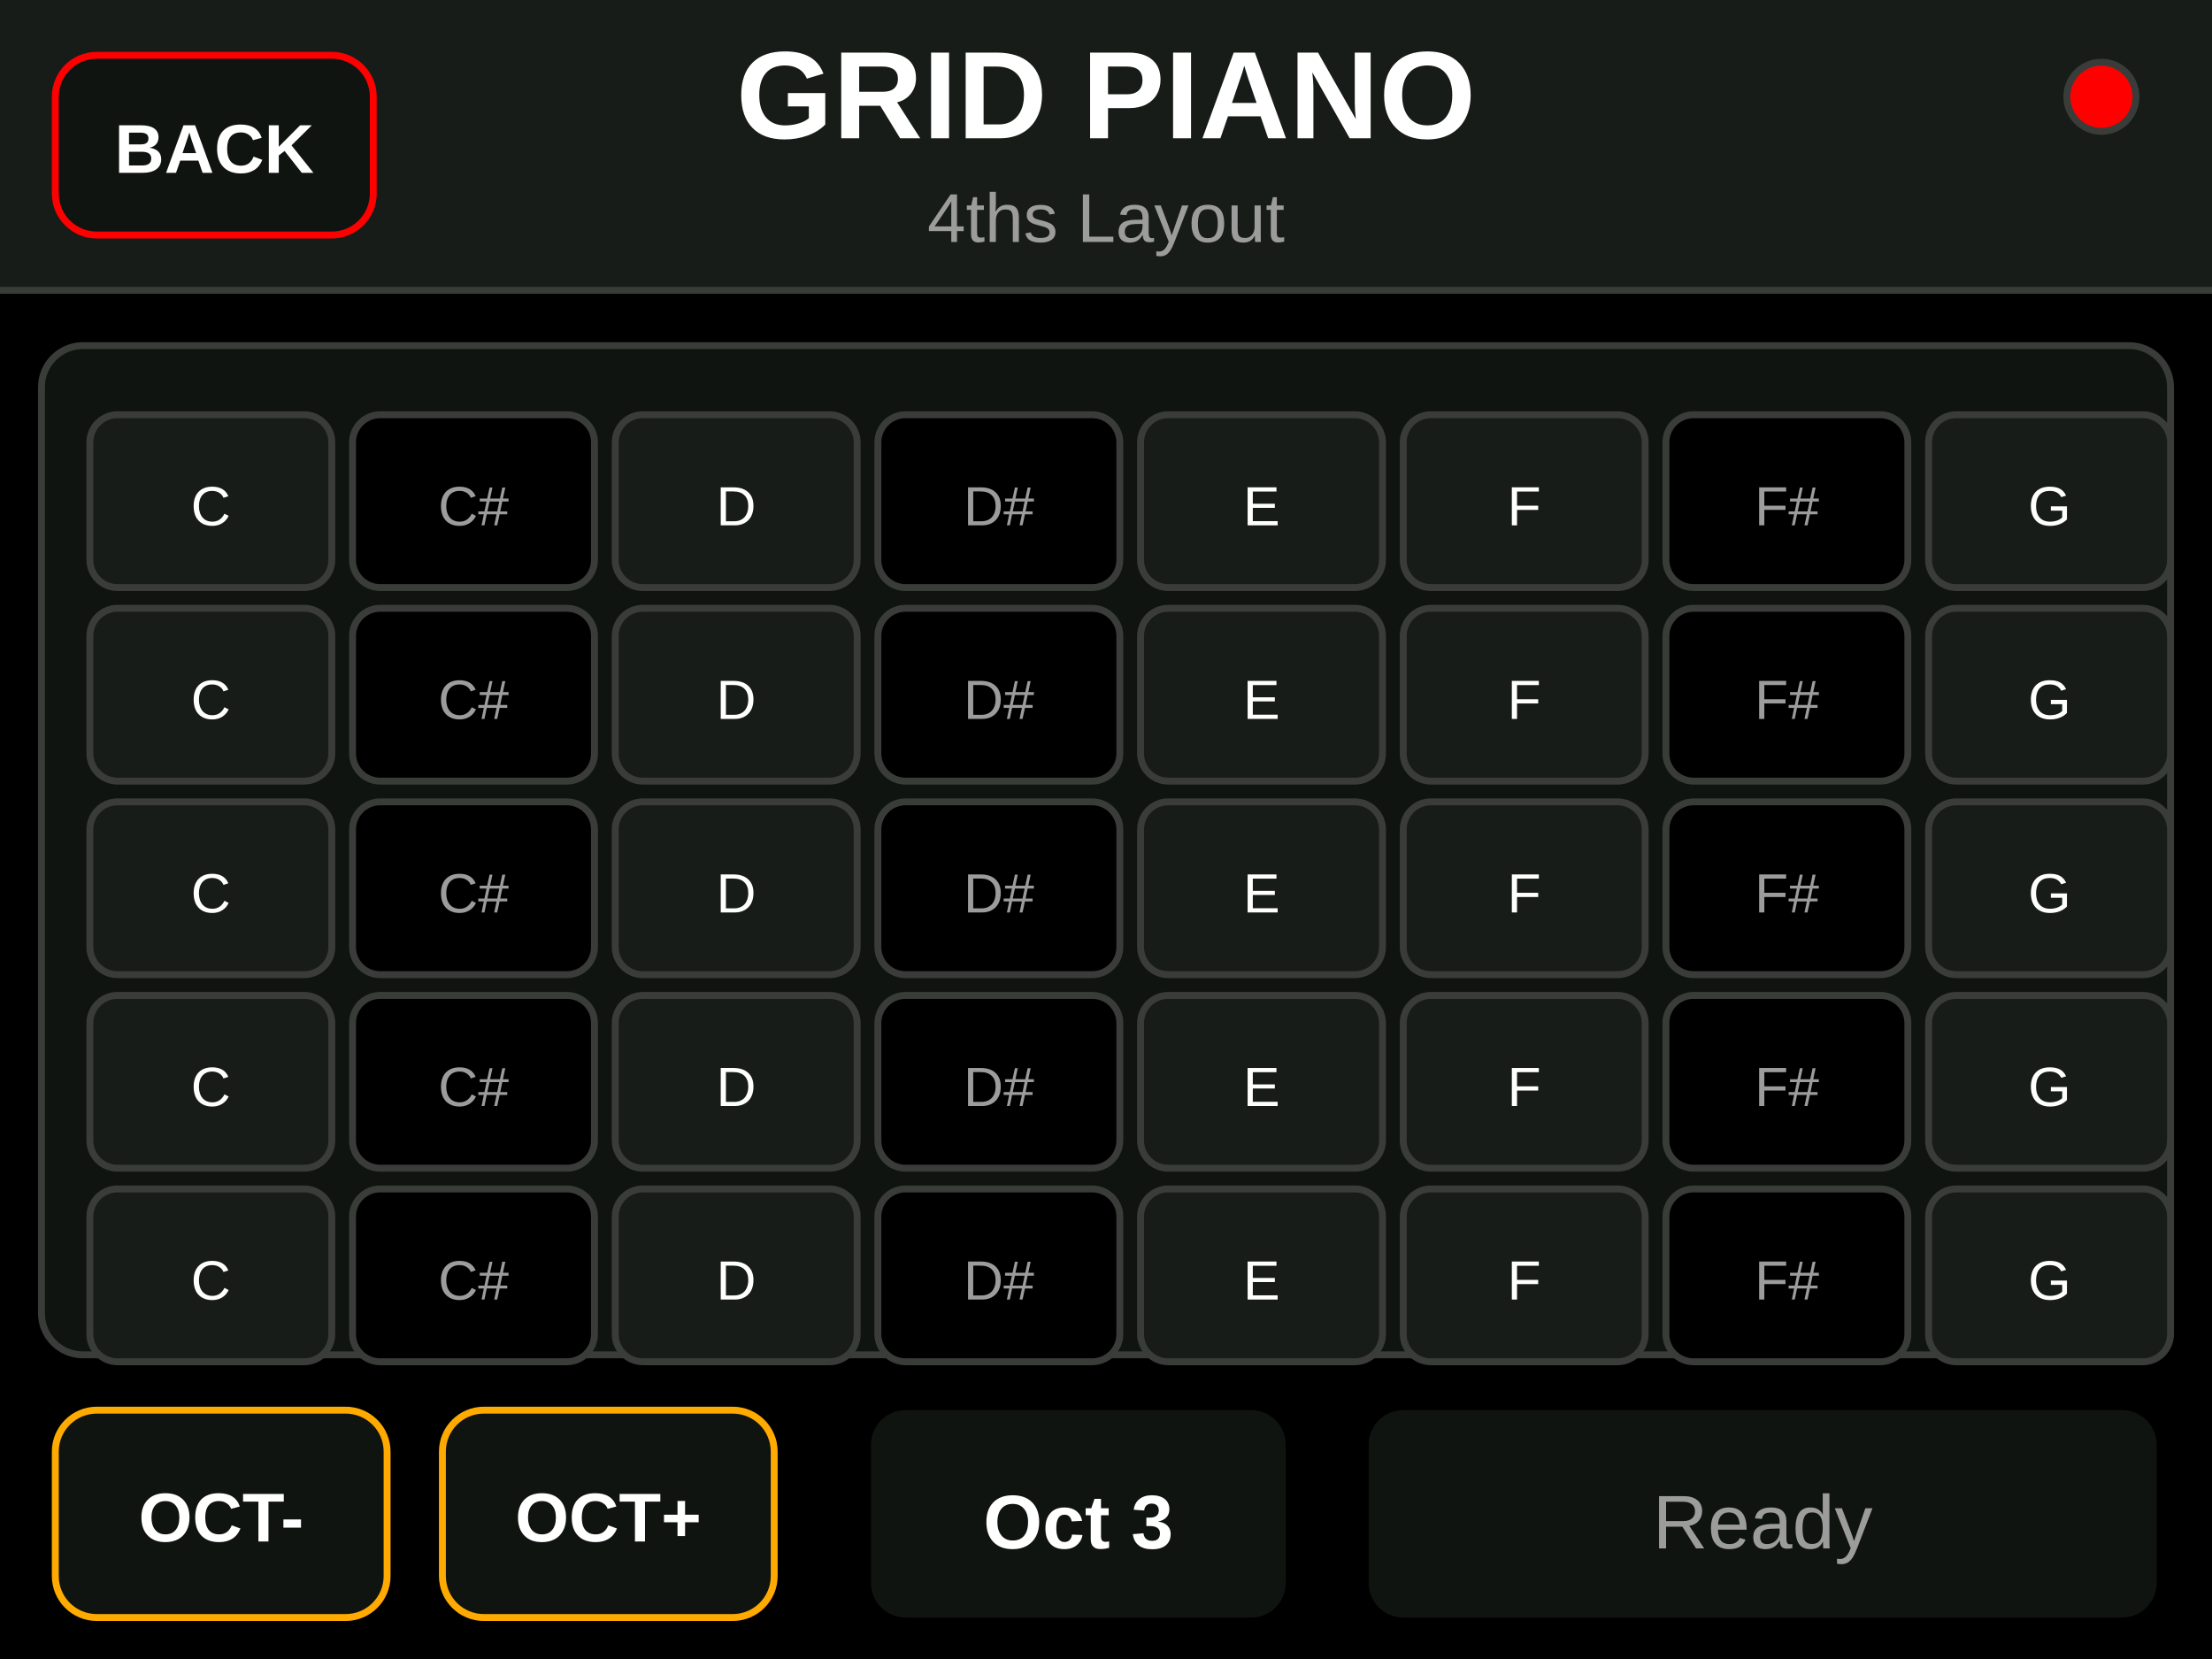
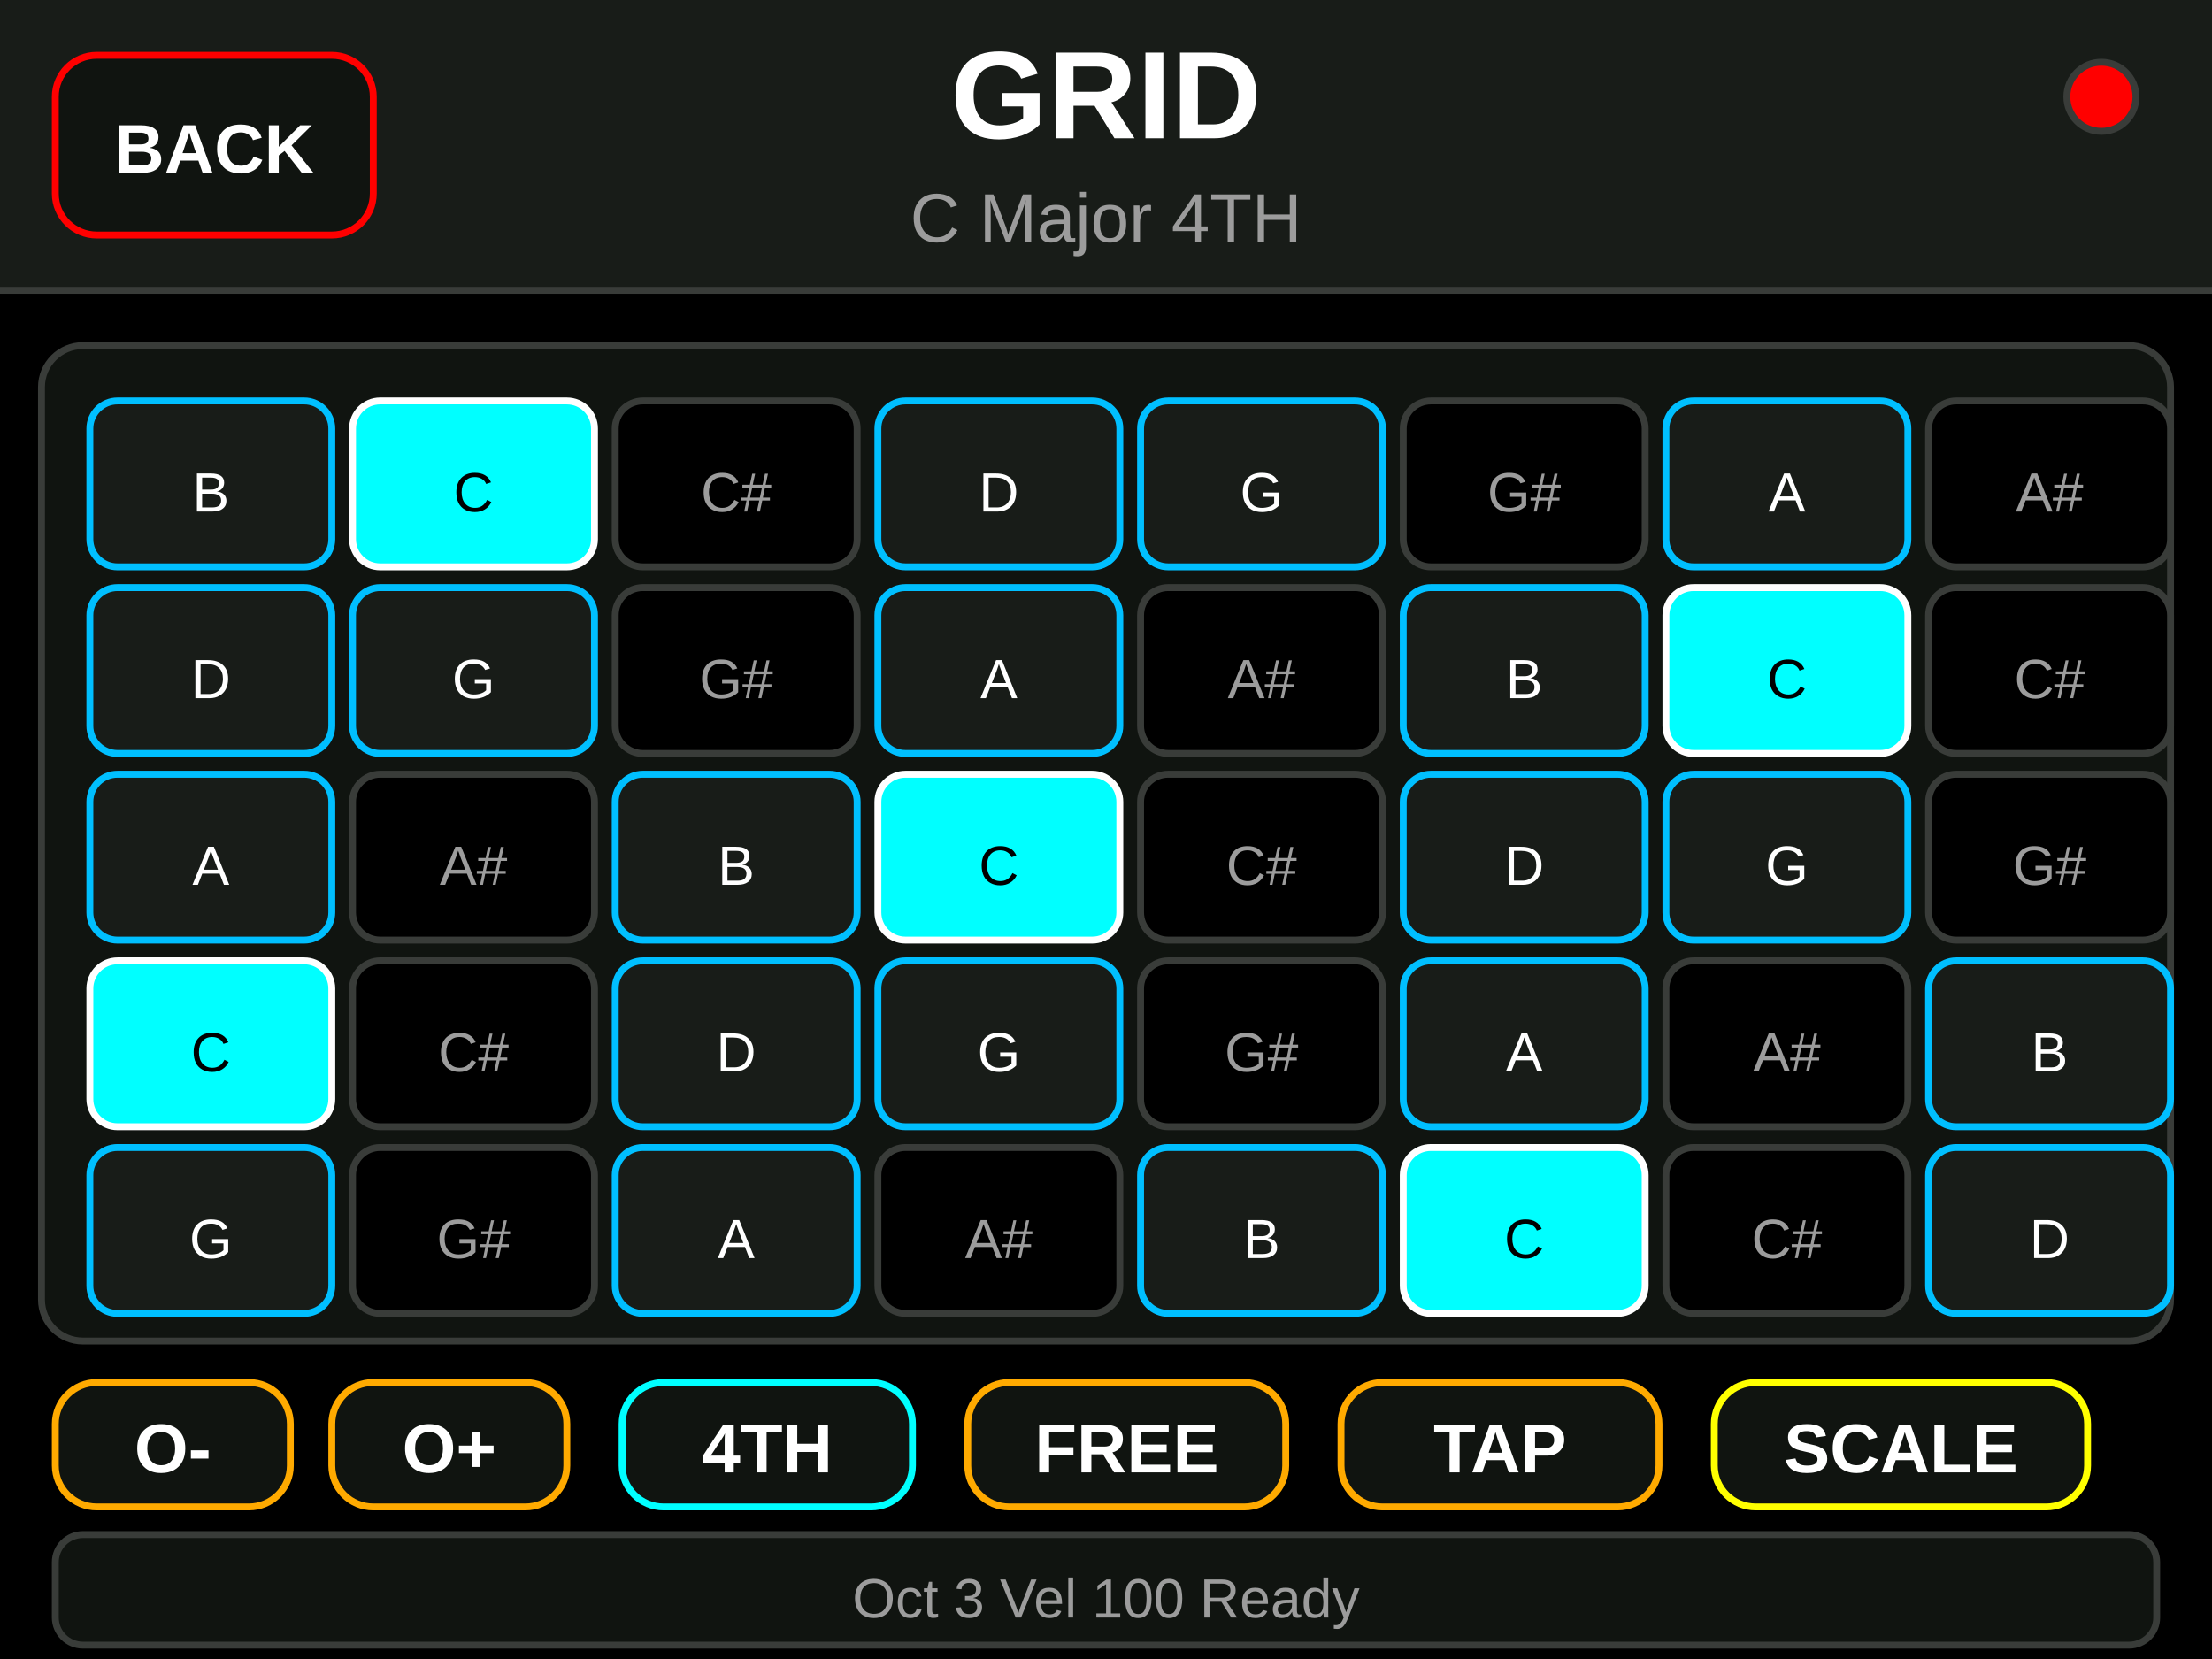
<svg xmlns="http://www.w3.org/2000/svg" width="320" height="240" viewBox="0 0 320 240">
  <rect width="320" height="240" fill="#000000" />
  <rect x="0" y="0" width="320" height="42" fill="#181c18" />
  <line x1="0" y1="42" x2="320" y2="42" stroke="#393c39" stroke-width="1" />
  <rect x="8" y="8" width="46" height="26" fill="#101410" rx="6" ry="6" stroke="#ff0000" stroke-width="1" />
  <text x="31" y="25" fill="#ffffff" font-family="Arial, Helvetica, sans-serif" font-size="10" font-weight="700" text-anchor="middle">BACK</text>
-   <text x="160" y="20" fill="#ffffff" font-family="Arial, Helvetica, sans-serif" font-size="18" font-weight="700" text-anchor="middle">GRID PIANO</text>
-   <text x="160" y="35" fill="#9c9c9c" font-family="Arial, Helvetica, sans-serif" font-size="10" font-weight="500" text-anchor="middle">4ths Layout</text>
+   <text x="160" y="20" fill="#ffffff" font-family="Arial, Helvetica, sans-serif" font-size="18" font-weight="700" text-anchor="middle">GRID</text>
+   <text x="160" y="35" fill="#9c9c9c" font-family="Arial, Helvetica, sans-serif" font-size="10" font-weight="500" text-anchor="middle">C Major  4TH</text>
  <circle cx="304" cy="14" r="5" fill="#ff0000" stroke="#393c39" stroke-width="1" />
-   <rect x="6" y="50" width="308" height="146" fill="#101410" rx="6" ry="6" stroke="#393c39" stroke-width="1" />
-   <rect x="13" y="60" width="35" height="25" fill="#181c18" rx="4" ry="4" stroke="#393c39" stroke-width="1" />
-   <text x="30.5" y="76" fill="#ffffff" font-family="Arial, Helvetica, sans-serif" font-size="8" font-weight="500" text-anchor="middle">C</text>
-   <rect x="51" y="60" width="35" height="25" fill="#000000" rx="4" ry="4" stroke="#393c39" stroke-width="1" />
-   <text x="68.5" y="76" fill="#9c9c9c" font-family="Arial, Helvetica, sans-serif" font-size="8" font-weight="500" text-anchor="middle">C#</text>
-   <rect x="89" y="60" width="35" height="25" fill="#181c18" rx="4" ry="4" stroke="#393c39" stroke-width="1" />
-   <text x="106.5" y="76" fill="#ffffff" font-family="Arial, Helvetica, sans-serif" font-size="8" font-weight="500" text-anchor="middle">D</text>
-   <rect x="127" y="60" width="35" height="25" fill="#000000" rx="4" ry="4" stroke="#393c39" stroke-width="1" />
-   <text x="144.5" y="76" fill="#9c9c9c" font-family="Arial, Helvetica, sans-serif" font-size="8" font-weight="500" text-anchor="middle">D#</text>
-   <rect x="165" y="60" width="35" height="25" fill="#181c18" rx="4" ry="4" stroke="#393c39" stroke-width="1" />
-   <text x="182.5" y="76" fill="#ffffff" font-family="Arial, Helvetica, sans-serif" font-size="8" font-weight="500" text-anchor="middle">E</text>
-   <rect x="203" y="60" width="35" height="25" fill="#181c18" rx="4" ry="4" stroke="#393c39" stroke-width="1" />
-   <text x="220.5" y="76" fill="#ffffff" font-family="Arial, Helvetica, sans-serif" font-size="8" font-weight="500" text-anchor="middle">F</text>
-   <rect x="241" y="60" width="35" height="25" fill="#000000" rx="4" ry="4" stroke="#393c39" stroke-width="1" />
-   <text x="258.5" y="76" fill="#9c9c9c" font-family="Arial, Helvetica, sans-serif" font-size="8" font-weight="500" text-anchor="middle">F#</text>
-   <rect x="279" y="60" width="35" height="25" fill="#181c18" rx="4" ry="4" stroke="#393c39" stroke-width="1" />
-   <text x="296.5" y="76" fill="#ffffff" font-family="Arial, Helvetica, sans-serif" font-size="8" font-weight="500" text-anchor="middle">G</text>
-   <rect x="13" y="88" width="35" height="25" fill="#181c18" rx="4" ry="4" stroke="#393c39" stroke-width="1" />
-   <text x="30.5" y="104" fill="#ffffff" font-family="Arial, Helvetica, sans-serif" font-size="8" font-weight="500" text-anchor="middle">C</text>
-   <rect x="51" y="88" width="35" height="25" fill="#000000" rx="4" ry="4" stroke="#393c39" stroke-width="1" />
-   <text x="68.5" y="104" fill="#9c9c9c" font-family="Arial, Helvetica, sans-serif" font-size="8" font-weight="500" text-anchor="middle">C#</text>
-   <rect x="89" y="88" width="35" height="25" fill="#181c18" rx="4" ry="4" stroke="#393c39" stroke-width="1" />
-   <text x="106.5" y="104" fill="#ffffff" font-family="Arial, Helvetica, sans-serif" font-size="8" font-weight="500" text-anchor="middle">D</text>
-   <rect x="127" y="88" width="35" height="25" fill="#000000" rx="4" ry="4" stroke="#393c39" stroke-width="1" />
-   <text x="144.5" y="104" fill="#9c9c9c" font-family="Arial, Helvetica, sans-serif" font-size="8" font-weight="500" text-anchor="middle">D#</text>
-   <rect x="165" y="88" width="35" height="25" fill="#181c18" rx="4" ry="4" stroke="#393c39" stroke-width="1" />
-   <text x="182.5" y="104" fill="#ffffff" font-family="Arial, Helvetica, sans-serif" font-size="8" font-weight="500" text-anchor="middle">E</text>
-   <rect x="203" y="88" width="35" height="25" fill="#181c18" rx="4" ry="4" stroke="#393c39" stroke-width="1" />
-   <text x="220.5" y="104" fill="#ffffff" font-family="Arial, Helvetica, sans-serif" font-size="8" font-weight="500" text-anchor="middle">F</text>
-   <rect x="241" y="88" width="35" height="25" fill="#000000" rx="4" ry="4" stroke="#393c39" stroke-width="1" />
-   <text x="258.5" y="104" fill="#9c9c9c" font-family="Arial, Helvetica, sans-serif" font-size="8" font-weight="500" text-anchor="middle">F#</text>
-   <rect x="279" y="88" width="35" height="25" fill="#181c18" rx="4" ry="4" stroke="#393c39" stroke-width="1" />
-   <text x="296.5" y="104" fill="#ffffff" font-family="Arial, Helvetica, sans-serif" font-size="8" font-weight="500" text-anchor="middle">G</text>
-   <rect x="13" y="116" width="35" height="25" fill="#181c18" rx="4" ry="4" stroke="#393c39" stroke-width="1" />
-   <text x="30.5" y="132" fill="#ffffff" font-family="Arial, Helvetica, sans-serif" font-size="8" font-weight="500" text-anchor="middle">C</text>
-   <rect x="51" y="116" width="35" height="25" fill="#000000" rx="4" ry="4" stroke="#393c39" stroke-width="1" />
-   <text x="68.5" y="132" fill="#9c9c9c" font-family="Arial, Helvetica, sans-serif" font-size="8" font-weight="500" text-anchor="middle">C#</text>
-   <rect x="89" y="116" width="35" height="25" fill="#181c18" rx="4" ry="4" stroke="#393c39" stroke-width="1" />
-   <text x="106.5" y="132" fill="#ffffff" font-family="Arial, Helvetica, sans-serif" font-size="8" font-weight="500" text-anchor="middle">D</text>
-   <rect x="127" y="116" width="35" height="25" fill="#000000" rx="4" ry="4" stroke="#393c39" stroke-width="1" />
-   <text x="144.5" y="132" fill="#9c9c9c" font-family="Arial, Helvetica, sans-serif" font-size="8" font-weight="500" text-anchor="middle">D#</text>
-   <rect x="165" y="116" width="35" height="25" fill="#181c18" rx="4" ry="4" stroke="#393c39" stroke-width="1" />
-   <text x="182.5" y="132" fill="#ffffff" font-family="Arial, Helvetica, sans-serif" font-size="8" font-weight="500" text-anchor="middle">E</text>
-   <rect x="203" y="116" width="35" height="25" fill="#181c18" rx="4" ry="4" stroke="#393c39" stroke-width="1" />
-   <text x="220.5" y="132" fill="#ffffff" font-family="Arial, Helvetica, sans-serif" font-size="8" font-weight="500" text-anchor="middle">F</text>
-   <rect x="241" y="116" width="35" height="25" fill="#000000" rx="4" ry="4" stroke="#393c39" stroke-width="1" />
-   <text x="258.5" y="132" fill="#9c9c9c" font-family="Arial, Helvetica, sans-serif" font-size="8" font-weight="500" text-anchor="middle">F#</text>
-   <rect x="279" y="116" width="35" height="25" fill="#181c18" rx="4" ry="4" stroke="#393c39" stroke-width="1" />
-   <text x="296.5" y="132" fill="#ffffff" font-family="Arial, Helvetica, sans-serif" font-size="8" font-weight="500" text-anchor="middle">G</text>
-   <rect x="13" y="144" width="35" height="25" fill="#181c18" rx="4" ry="4" stroke="#393c39" stroke-width="1" />
-   <text x="30.5" y="160" fill="#ffffff" font-family="Arial, Helvetica, sans-serif" font-size="8" font-weight="500" text-anchor="middle">C</text>
-   <rect x="51" y="144" width="35" height="25" fill="#000000" rx="4" ry="4" stroke="#393c39" stroke-width="1" />
-   <text x="68.5" y="160" fill="#9c9c9c" font-family="Arial, Helvetica, sans-serif" font-size="8" font-weight="500" text-anchor="middle">C#</text>
-   <rect x="89" y="144" width="35" height="25" fill="#181c18" rx="4" ry="4" stroke="#393c39" stroke-width="1" />
-   <text x="106.5" y="160" fill="#ffffff" font-family="Arial, Helvetica, sans-serif" font-size="8" font-weight="500" text-anchor="middle">D</text>
-   <rect x="127" y="144" width="35" height="25" fill="#000000" rx="4" ry="4" stroke="#393c39" stroke-width="1" />
-   <text x="144.5" y="160" fill="#9c9c9c" font-family="Arial, Helvetica, sans-serif" font-size="8" font-weight="500" text-anchor="middle">D#</text>
-   <rect x="165" y="144" width="35" height="25" fill="#181c18" rx="4" ry="4" stroke="#393c39" stroke-width="1" />
-   <text x="182.5" y="160" fill="#ffffff" font-family="Arial, Helvetica, sans-serif" font-size="8" font-weight="500" text-anchor="middle">E</text>
-   <rect x="203" y="144" width="35" height="25" fill="#181c18" rx="4" ry="4" stroke="#393c39" stroke-width="1" />
-   <text x="220.5" y="160" fill="#ffffff" font-family="Arial, Helvetica, sans-serif" font-size="8" font-weight="500" text-anchor="middle">F</text>
-   <rect x="241" y="144" width="35" height="25" fill="#000000" rx="4" ry="4" stroke="#393c39" stroke-width="1" />
-   <text x="258.5" y="160" fill="#9c9c9c" font-family="Arial, Helvetica, sans-serif" font-size="8" font-weight="500" text-anchor="middle">F#</text>
-   <rect x="279" y="144" width="35" height="25" fill="#181c18" rx="4" ry="4" stroke="#393c39" stroke-width="1" />
-   <text x="296.5" y="160" fill="#ffffff" font-family="Arial, Helvetica, sans-serif" font-size="8" font-weight="500" text-anchor="middle">G</text>
-   <rect x="13" y="172" width="35" height="25" fill="#181c18" rx="4" ry="4" stroke="#393c39" stroke-width="1" />
-   <text x="30.5" y="188" fill="#ffffff" font-family="Arial, Helvetica, sans-serif" font-size="8" font-weight="500" text-anchor="middle">C</text>
-   <rect x="51" y="172" width="35" height="25" fill="#000000" rx="4" ry="4" stroke="#393c39" stroke-width="1" />
-   <text x="68.5" y="188" fill="#9c9c9c" font-family="Arial, Helvetica, sans-serif" font-size="8" font-weight="500" text-anchor="middle">C#</text>
-   <rect x="89" y="172" width="35" height="25" fill="#181c18" rx="4" ry="4" stroke="#393c39" stroke-width="1" />
-   <text x="106.5" y="188" fill="#ffffff" font-family="Arial, Helvetica, sans-serif" font-size="8" font-weight="500" text-anchor="middle">D</text>
-   <rect x="127" y="172" width="35" height="25" fill="#000000" rx="4" ry="4" stroke="#393c39" stroke-width="1" />
-   <text x="144.5" y="188" fill="#9c9c9c" font-family="Arial, Helvetica, sans-serif" font-size="8" font-weight="500" text-anchor="middle">D#</text>
-   <rect x="165" y="172" width="35" height="25" fill="#181c18" rx="4" ry="4" stroke="#393c39" stroke-width="1" />
-   <text x="182.5" y="188" fill="#ffffff" font-family="Arial, Helvetica, sans-serif" font-size="8" font-weight="500" text-anchor="middle">E</text>
-   <rect x="203" y="172" width="35" height="25" fill="#181c18" rx="4" ry="4" stroke="#393c39" stroke-width="1" />
-   <text x="220.5" y="188" fill="#ffffff" font-family="Arial, Helvetica, sans-serif" font-size="8" font-weight="500" text-anchor="middle">F</text>
-   <rect x="241" y="172" width="35" height="25" fill="#000000" rx="4" ry="4" stroke="#393c39" stroke-width="1" />
-   <text x="258.5" y="188" fill="#9c9c9c" font-family="Arial, Helvetica, sans-serif" font-size="8" font-weight="500" text-anchor="middle">F#</text>
-   <rect x="279" y="172" width="35" height="25" fill="#181c18" rx="4" ry="4" stroke="#393c39" stroke-width="1" />
-   <text x="296.5" y="188" fill="#ffffff" font-family="Arial, Helvetica, sans-serif" font-size="8" font-weight="500" text-anchor="middle">G</text>
-   <rect x="9" y="206" width="48" height="30" fill="#000000" rx="6" ry="6" />
-   <rect x="8" y="204" width="48" height="30" fill="#101410" rx="6" ry="6" stroke="#ffaa00" stroke-width="1" />
-   <text x="32.0" y="223.0" fill="#ffffff" font-family="Arial, Helvetica, sans-serif" font-size="10" font-weight="700" text-anchor="middle">OCT-</text>
-   <rect x="65" y="206" width="48" height="30" fill="#000000" rx="6" ry="6" />
-   <rect x="64" y="204" width="48" height="30" fill="#101410" rx="6" ry="6" stroke="#ffaa00" stroke-width="1" />
-   <text x="88.0" y="223.0" fill="#ffffff" font-family="Arial, Helvetica, sans-serif" font-size="10" font-weight="700" text-anchor="middle">OCT+</text>
-   <rect x="126" y="204" width="60" height="30" fill="#101410" rx="5" ry="5" />
-   <text x="156" y="224" fill="#ffffff" font-family="Arial, Helvetica, sans-serif" font-size="11" font-weight="700" text-anchor="middle">Oct 3</text>
-   <rect x="198" y="204" width="114" height="30" fill="#101410" rx="5" ry="5" />
-   <text x="255" y="224" fill="#9c9c9c" font-family="Arial, Helvetica, sans-serif" font-size="11" font-weight="500" text-anchor="middle">Ready</text>
+   <rect x="6" y="50" width="308" height="144" fill="#101410" rx="6" ry="6" stroke="#393c39" stroke-width="1" />
+   <rect x="13" y="58" width="35" height="24" fill="#181c18" rx="4" ry="4" stroke="#00bfff" stroke-width="1" />
+   <text x="30.5" y="74" fill="#ffffff" font-family="Arial, Helvetica, sans-serif" font-size="8" font-weight="500" text-anchor="middle">B</text>
+   <rect x="51" y="58" width="35" height="24" fill="#00ffff" rx="4" ry="4" stroke="#ffffff" stroke-width="1" />
+   <text x="68.5" y="74" fill="#000000" font-family="Arial, Helvetica, sans-serif" font-size="8" font-weight="500" text-anchor="middle">C</text>
+   <rect x="89" y="58" width="35" height="24" fill="#000000" rx="4" ry="4" stroke="#393c39" stroke-width="1" />
+   <text x="106.5" y="74" fill="#9c9c9c" font-family="Arial, Helvetica, sans-serif" font-size="8" font-weight="500" text-anchor="middle">C#</text>
+   <rect x="127" y="58" width="35" height="24" fill="#181c18" rx="4" ry="4" stroke="#00bfff" stroke-width="1" />
+   <text x="144.5" y="74" fill="#ffffff" font-family="Arial, Helvetica, sans-serif" font-size="8" font-weight="500" text-anchor="middle">D</text>
+   <rect x="165" y="58" width="35" height="24" fill="#181c18" rx="4" ry="4" stroke="#00bfff" stroke-width="1" />
+   <text x="182.5" y="74" fill="#ffffff" font-family="Arial, Helvetica, sans-serif" font-size="8" font-weight="500" text-anchor="middle">G</text>
+   <rect x="203" y="58" width="35" height="24" fill="#000000" rx="4" ry="4" stroke="#393c39" stroke-width="1" />
+   <text x="220.5" y="74" fill="#9c9c9c" font-family="Arial, Helvetica, sans-serif" font-size="8" font-weight="500" text-anchor="middle">G#</text>
+   <rect x="241" y="58" width="35" height="24" fill="#181c18" rx="4" ry="4" stroke="#00bfff" stroke-width="1" />
+   <text x="258.5" y="74" fill="#ffffff" font-family="Arial, Helvetica, sans-serif" font-size="8" font-weight="500" text-anchor="middle">A</text>
+   <rect x="279" y="58" width="35" height="24" fill="#000000" rx="4" ry="4" stroke="#393c39" stroke-width="1" />
+   <text x="296.5" y="74" fill="#9c9c9c" font-family="Arial, Helvetica, sans-serif" font-size="8" font-weight="500" text-anchor="middle">A#</text>
+   <rect x="13" y="85" width="35" height="24" fill="#181c18" rx="4" ry="4" stroke="#00bfff" stroke-width="1" />
+   <text x="30.5" y="101" fill="#ffffff" font-family="Arial, Helvetica, sans-serif" font-size="8" font-weight="500" text-anchor="middle">D</text>
+   <rect x="51" y="85" width="35" height="24" fill="#181c18" rx="4" ry="4" stroke="#00bfff" stroke-width="1" />
+   <text x="68.5" y="101" fill="#ffffff" font-family="Arial, Helvetica, sans-serif" font-size="8" font-weight="500" text-anchor="middle">G</text>
+   <rect x="89" y="85" width="35" height="24" fill="#000000" rx="4" ry="4" stroke="#393c39" stroke-width="1" />
+   <text x="106.5" y="101" fill="#9c9c9c" font-family="Arial, Helvetica, sans-serif" font-size="8" font-weight="500" text-anchor="middle">G#</text>
+   <rect x="127" y="85" width="35" height="24" fill="#181c18" rx="4" ry="4" stroke="#00bfff" stroke-width="1" />
+   <text x="144.5" y="101" fill="#ffffff" font-family="Arial, Helvetica, sans-serif" font-size="8" font-weight="500" text-anchor="middle">A</text>
+   <rect x="165" y="85" width="35" height="24" fill="#000000" rx="4" ry="4" stroke="#393c39" stroke-width="1" />
+   <text x="182.5" y="101" fill="#9c9c9c" font-family="Arial, Helvetica, sans-serif" font-size="8" font-weight="500" text-anchor="middle">A#</text>
+   <rect x="203" y="85" width="35" height="24" fill="#181c18" rx="4" ry="4" stroke="#00bfff" stroke-width="1" />
+   <text x="220.5" y="101" fill="#ffffff" font-family="Arial, Helvetica, sans-serif" font-size="8" font-weight="500" text-anchor="middle">B</text>
+   <rect x="241" y="85" width="35" height="24" fill="#00ffff" rx="4" ry="4" stroke="#ffffff" stroke-width="1" />
+   <text x="258.5" y="101" fill="#000000" font-family="Arial, Helvetica, sans-serif" font-size="8" font-weight="500" text-anchor="middle">C</text>
+   <rect x="279" y="85" width="35" height="24" fill="#000000" rx="4" ry="4" stroke="#393c39" stroke-width="1" />
+   <text x="296.5" y="101" fill="#9c9c9c" font-family="Arial, Helvetica, sans-serif" font-size="8" font-weight="500" text-anchor="middle">C#</text>
+   <rect x="13" y="112" width="35" height="24" fill="#181c18" rx="4" ry="4" stroke="#00bfff" stroke-width="1" />
+   <text x="30.5" y="128" fill="#ffffff" font-family="Arial, Helvetica, sans-serif" font-size="8" font-weight="500" text-anchor="middle">A</text>
+   <rect x="51" y="112" width="35" height="24" fill="#000000" rx="4" ry="4" stroke="#393c39" stroke-width="1" />
+   <text x="68.5" y="128" fill="#9c9c9c" font-family="Arial, Helvetica, sans-serif" font-size="8" font-weight="500" text-anchor="middle">A#</text>
+   <rect x="89" y="112" width="35" height="24" fill="#181c18" rx="4" ry="4" stroke="#00bfff" stroke-width="1" />
+   <text x="106.5" y="128" fill="#ffffff" font-family="Arial, Helvetica, sans-serif" font-size="8" font-weight="500" text-anchor="middle">B</text>
+   <rect x="127" y="112" width="35" height="24" fill="#00ffff" rx="4" ry="4" stroke="#ffffff" stroke-width="1" />
+   <text x="144.5" y="128" fill="#000000" font-family="Arial, Helvetica, sans-serif" font-size="8" font-weight="500" text-anchor="middle">C</text>
+   <rect x="165" y="112" width="35" height="24" fill="#000000" rx="4" ry="4" stroke="#393c39" stroke-width="1" />
+   <text x="182.5" y="128" fill="#9c9c9c" font-family="Arial, Helvetica, sans-serif" font-size="8" font-weight="500" text-anchor="middle">C#</text>
+   <rect x="203" y="112" width="35" height="24" fill="#181c18" rx="4" ry="4" stroke="#00bfff" stroke-width="1" />
+   <text x="220.5" y="128" fill="#ffffff" font-family="Arial, Helvetica, sans-serif" font-size="8" font-weight="500" text-anchor="middle">D</text>
+   <rect x="241" y="112" width="35" height="24" fill="#181c18" rx="4" ry="4" stroke="#00bfff" stroke-width="1" />
+   <text x="258.5" y="128" fill="#ffffff" font-family="Arial, Helvetica, sans-serif" font-size="8" font-weight="500" text-anchor="middle">G</text>
+   <rect x="279" y="112" width="35" height="24" fill="#000000" rx="4" ry="4" stroke="#393c39" stroke-width="1" />
+   <text x="296.5" y="128" fill="#9c9c9c" font-family="Arial, Helvetica, sans-serif" font-size="8" font-weight="500" text-anchor="middle">G#</text>
+   <rect x="13" y="139" width="35" height="24" fill="#00ffff" rx="4" ry="4" stroke="#ffffff" stroke-width="1" />
+   <text x="30.5" y="155" fill="#000000" font-family="Arial, Helvetica, sans-serif" font-size="8" font-weight="500" text-anchor="middle">C</text>
+   <rect x="51" y="139" width="35" height="24" fill="#000000" rx="4" ry="4" stroke="#393c39" stroke-width="1" />
+   <text x="68.5" y="155" fill="#9c9c9c" font-family="Arial, Helvetica, sans-serif" font-size="8" font-weight="500" text-anchor="middle">C#</text>
+   <rect x="89" y="139" width="35" height="24" fill="#181c18" rx="4" ry="4" stroke="#00bfff" stroke-width="1" />
+   <text x="106.5" y="155" fill="#ffffff" font-family="Arial, Helvetica, sans-serif" font-size="8" font-weight="500" text-anchor="middle">D</text>
+   <rect x="127" y="139" width="35" height="24" fill="#181c18" rx="4" ry="4" stroke="#00bfff" stroke-width="1" />
+   <text x="144.5" y="155" fill="#ffffff" font-family="Arial, Helvetica, sans-serif" font-size="8" font-weight="500" text-anchor="middle">G</text>
+   <rect x="165" y="139" width="35" height="24" fill="#000000" rx="4" ry="4" stroke="#393c39" stroke-width="1" />
+   <text x="182.5" y="155" fill="#9c9c9c" font-family="Arial, Helvetica, sans-serif" font-size="8" font-weight="500" text-anchor="middle">G#</text>
+   <rect x="203" y="139" width="35" height="24" fill="#181c18" rx="4" ry="4" stroke="#00bfff" stroke-width="1" />
+   <text x="220.5" y="155" fill="#ffffff" font-family="Arial, Helvetica, sans-serif" font-size="8" font-weight="500" text-anchor="middle">A</text>
+   <rect x="241" y="139" width="35" height="24" fill="#000000" rx="4" ry="4" stroke="#393c39" stroke-width="1" />
+   <text x="258.5" y="155" fill="#9c9c9c" font-family="Arial, Helvetica, sans-serif" font-size="8" font-weight="500" text-anchor="middle">A#</text>
+   <rect x="279" y="139" width="35" height="24" fill="#181c18" rx="4" ry="4" stroke="#00bfff" stroke-width="1" />
+   <text x="296.5" y="155" fill="#ffffff" font-family="Arial, Helvetica, sans-serif" font-size="8" font-weight="500" text-anchor="middle">B</text>
+   <rect x="13" y="166" width="35" height="24" fill="#181c18" rx="4" ry="4" stroke="#00bfff" stroke-width="1" />
+   <text x="30.5" y="182" fill="#ffffff" font-family="Arial, Helvetica, sans-serif" font-size="8" font-weight="500" text-anchor="middle">G</text>
+   <rect x="51" y="166" width="35" height="24" fill="#000000" rx="4" ry="4" stroke="#393c39" stroke-width="1" />
+   <text x="68.5" y="182" fill="#9c9c9c" font-family="Arial, Helvetica, sans-serif" font-size="8" font-weight="500" text-anchor="middle">G#</text>
+   <rect x="89" y="166" width="35" height="24" fill="#181c18" rx="4" ry="4" stroke="#00bfff" stroke-width="1" />
+   <text x="106.5" y="182" fill="#ffffff" font-family="Arial, Helvetica, sans-serif" font-size="8" font-weight="500" text-anchor="middle">A</text>
+   <rect x="127" y="166" width="35" height="24" fill="#000000" rx="4" ry="4" stroke="#393c39" stroke-width="1" />
+   <text x="144.5" y="182" fill="#9c9c9c" font-family="Arial, Helvetica, sans-serif" font-size="8" font-weight="500" text-anchor="middle">A#</text>
+   <rect x="165" y="166" width="35" height="24" fill="#181c18" rx="4" ry="4" stroke="#00bfff" stroke-width="1" />
+   <text x="182.5" y="182" fill="#ffffff" font-family="Arial, Helvetica, sans-serif" font-size="8" font-weight="500" text-anchor="middle">B</text>
+   <rect x="203" y="166" width="35" height="24" fill="#00ffff" rx="4" ry="4" stroke="#ffffff" stroke-width="1" />
+   <text x="220.5" y="182" fill="#000000" font-family="Arial, Helvetica, sans-serif" font-size="8" font-weight="500" text-anchor="middle">C</text>
+   <rect x="241" y="166" width="35" height="24" fill="#000000" rx="4" ry="4" stroke="#393c39" stroke-width="1" />
+   <text x="258.5" y="182" fill="#9c9c9c" font-family="Arial, Helvetica, sans-serif" font-size="8" font-weight="500" text-anchor="middle">C#</text>
+   <rect x="279" y="166" width="35" height="24" fill="#181c18" rx="4" ry="4" stroke="#00bfff" stroke-width="1" />
+   <text x="296.5" y="182" fill="#ffffff" font-family="Arial, Helvetica, sans-serif" font-size="8" font-weight="500" text-anchor="middle">D</text>
+   <rect x="9" y="202" width="34" height="18" fill="#000000" rx="6" ry="6" />
+   <rect x="8" y="200" width="34" height="18" fill="#101410" rx="6" ry="6" stroke="#ffaa00" stroke-width="1" />
+   <text x="25.0" y="213.0" fill="#ffffff" font-family="Arial, Helvetica, sans-serif" font-size="10" font-weight="700" text-anchor="middle">O-</text>
+   <rect x="49" y="202" width="34" height="18" fill="#000000" rx="6" ry="6" />
+   <rect x="48" y="200" width="34" height="18" fill="#101410" rx="6" ry="6" stroke="#ffaa00" stroke-width="1" />
+   <text x="65.0" y="213.0" fill="#ffffff" font-family="Arial, Helvetica, sans-serif" font-size="10" font-weight="700" text-anchor="middle">O+</text>
+   <rect x="91" y="202" width="42" height="18" fill="#000000" rx="6" ry="6" />
+   <rect x="90" y="200" width="42" height="18" fill="#101410" rx="6" ry="6" stroke="#00ffff" stroke-width="1" />
+   <text x="111.0" y="213.0" fill="#ffffff" font-family="Arial, Helvetica, sans-serif" font-size="10" font-weight="700" text-anchor="middle">4TH</text>
+   <rect x="141" y="202" width="46" height="18" fill="#000000" rx="6" ry="6" />
+   <rect x="140" y="200" width="46" height="18" fill="#101410" rx="6" ry="6" stroke="#ffaa00" stroke-width="1" />
+   <text x="163.0" y="213.0" fill="#ffffff" font-family="Arial, Helvetica, sans-serif" font-size="10" font-weight="700" text-anchor="middle">FREE</text>
+   <rect x="195" y="202" width="46" height="18" fill="#000000" rx="6" ry="6" />
+   <rect x="194" y="200" width="46" height="18" fill="#101410" rx="6" ry="6" stroke="#ffaa00" stroke-width="1" />
+   <text x="217.0" y="213.0" fill="#ffffff" font-family="Arial, Helvetica, sans-serif" font-size="10" font-weight="700" text-anchor="middle">TAP</text>
+   <rect x="249" y="202" width="54" height="18" fill="#000000" rx="6" ry="6" />
+   <rect x="248" y="200" width="54" height="18" fill="#101410" rx="6" ry="6" stroke="#ffff00" stroke-width="1" />
+   <text x="275.0" y="213.0" fill="#ffffff" font-family="Arial, Helvetica, sans-serif" font-size="10" font-weight="700" text-anchor="middle">SCALE</text>
+   <rect x="8" y="222" width="304" height="16" fill="#101410" rx="4" ry="4" stroke="#393c39" stroke-width="1" />
+   <text x="160" y="234" fill="#9c9c9c" font-family="Arial, Helvetica, sans-serif" font-size="8" font-weight="500" text-anchor="middle">Oct 3  Vel 100  Ready</text>
</svg>
